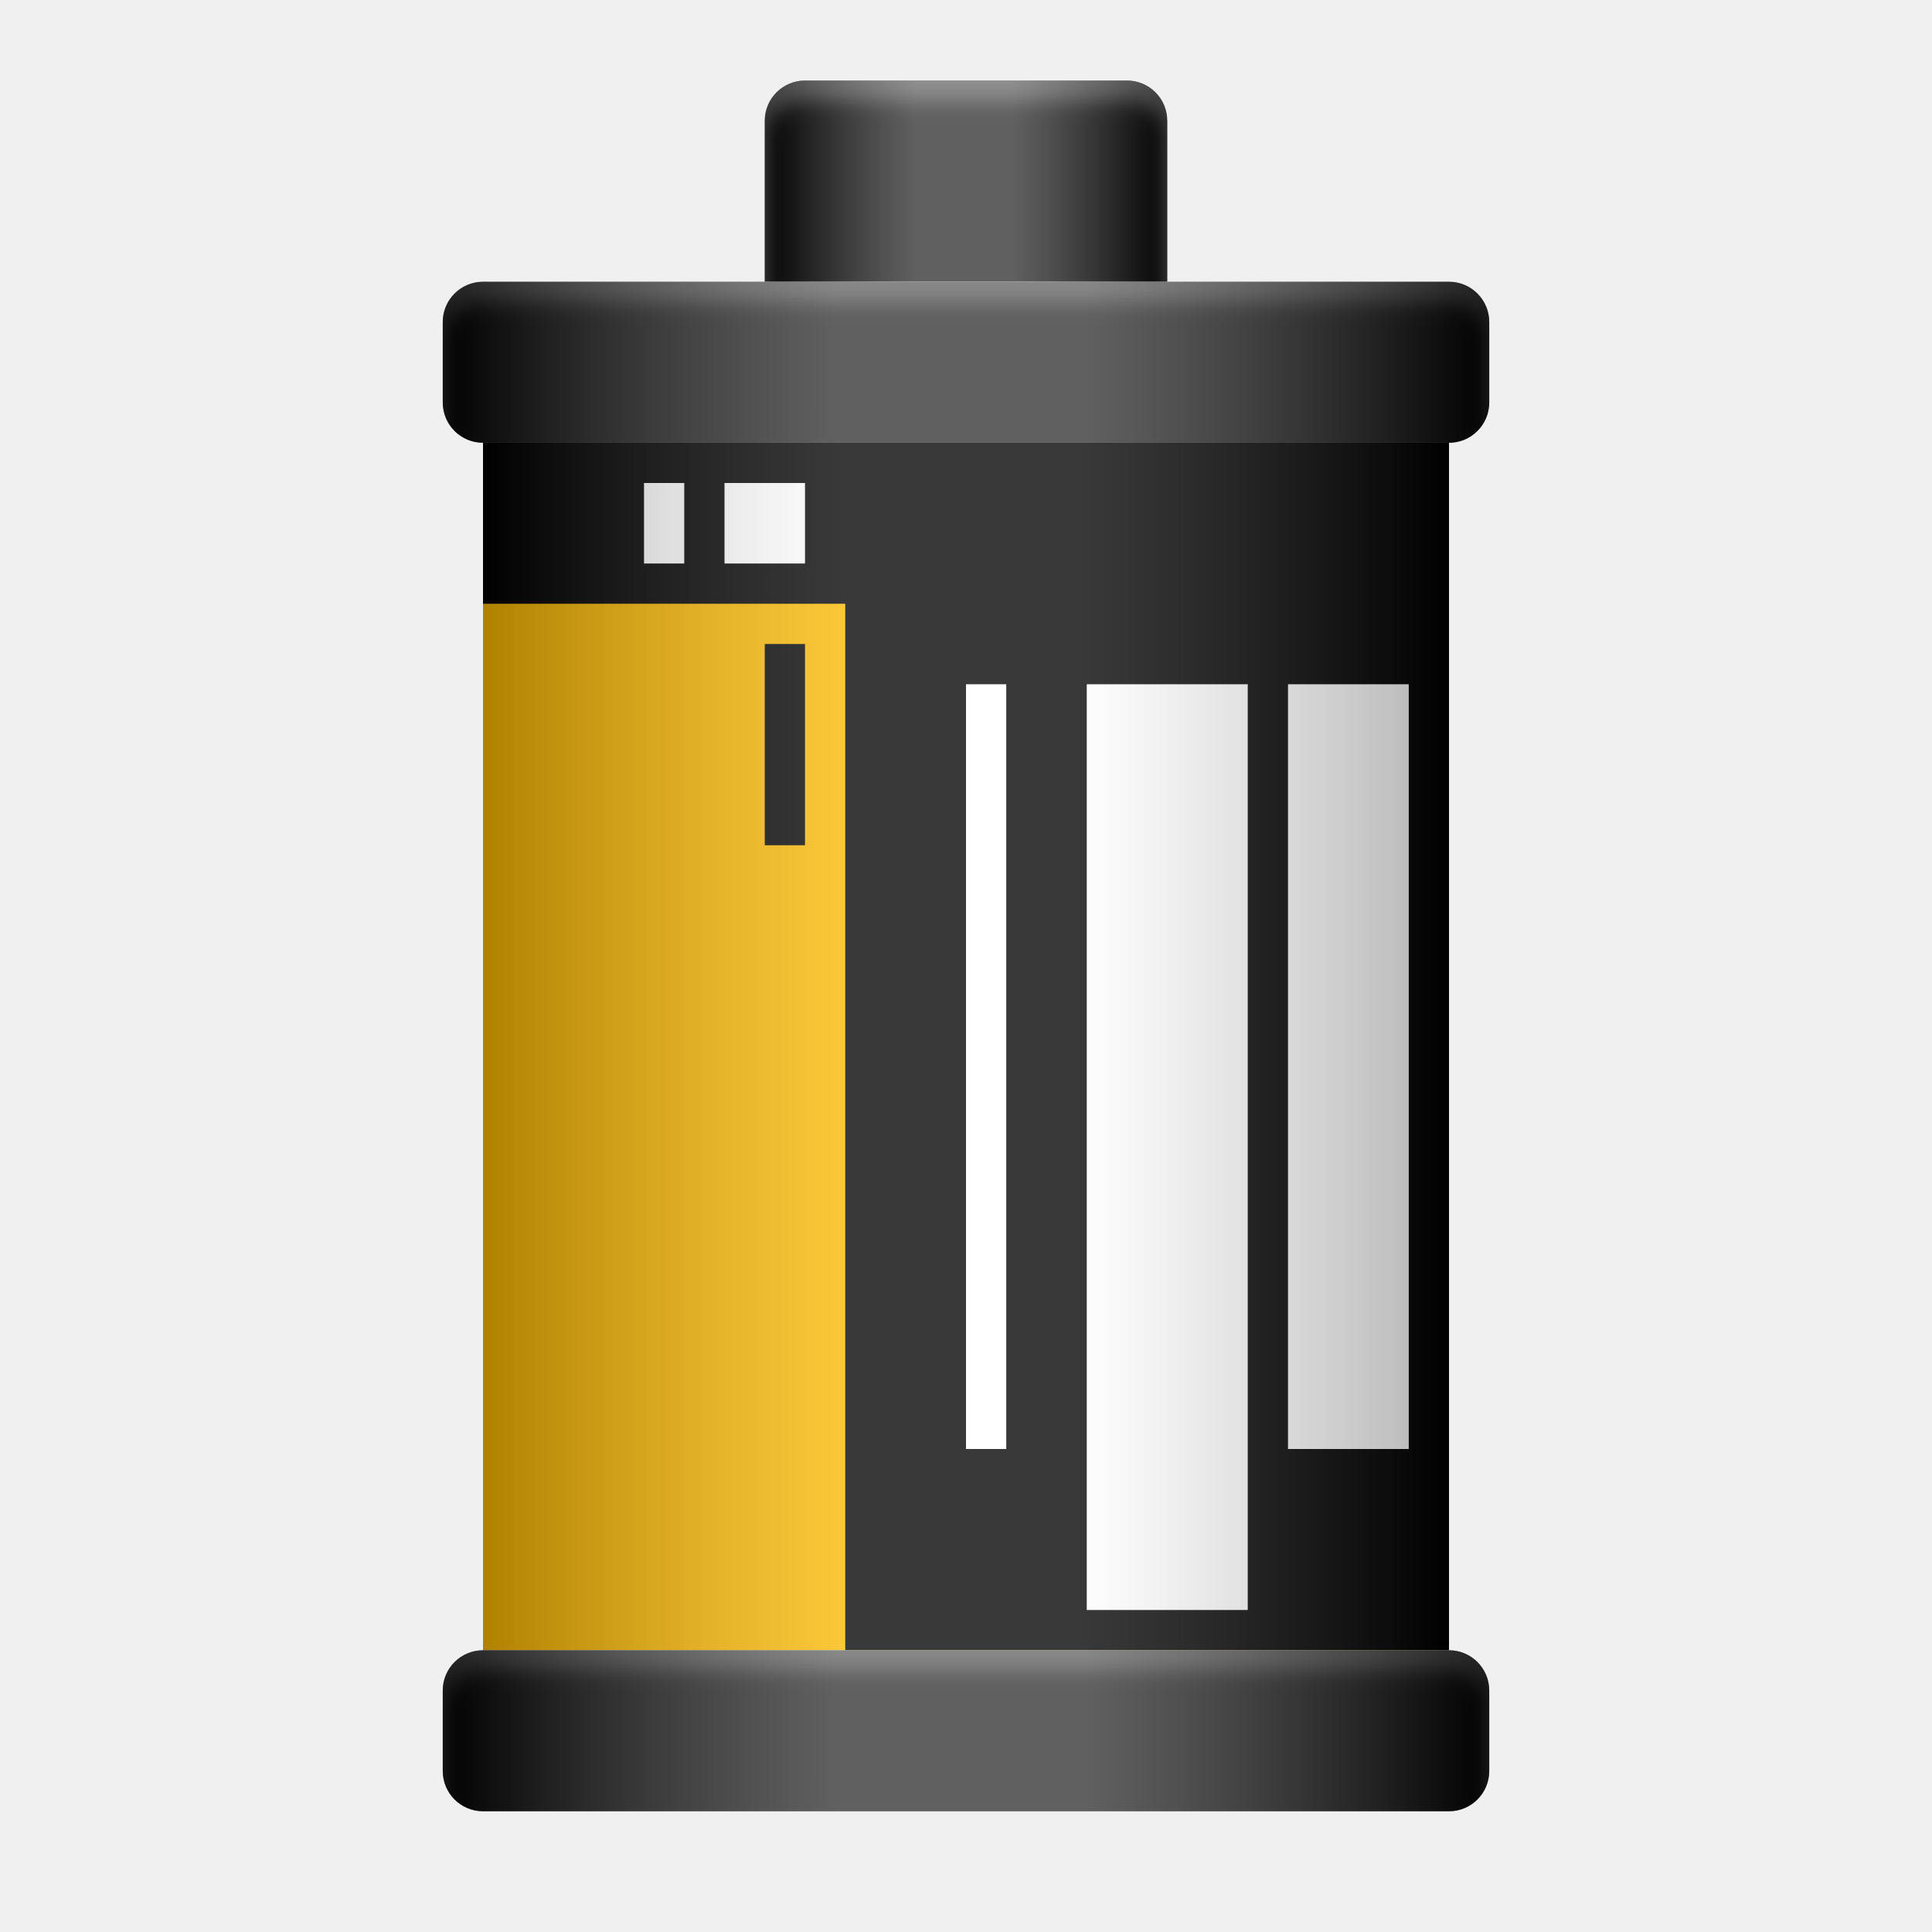
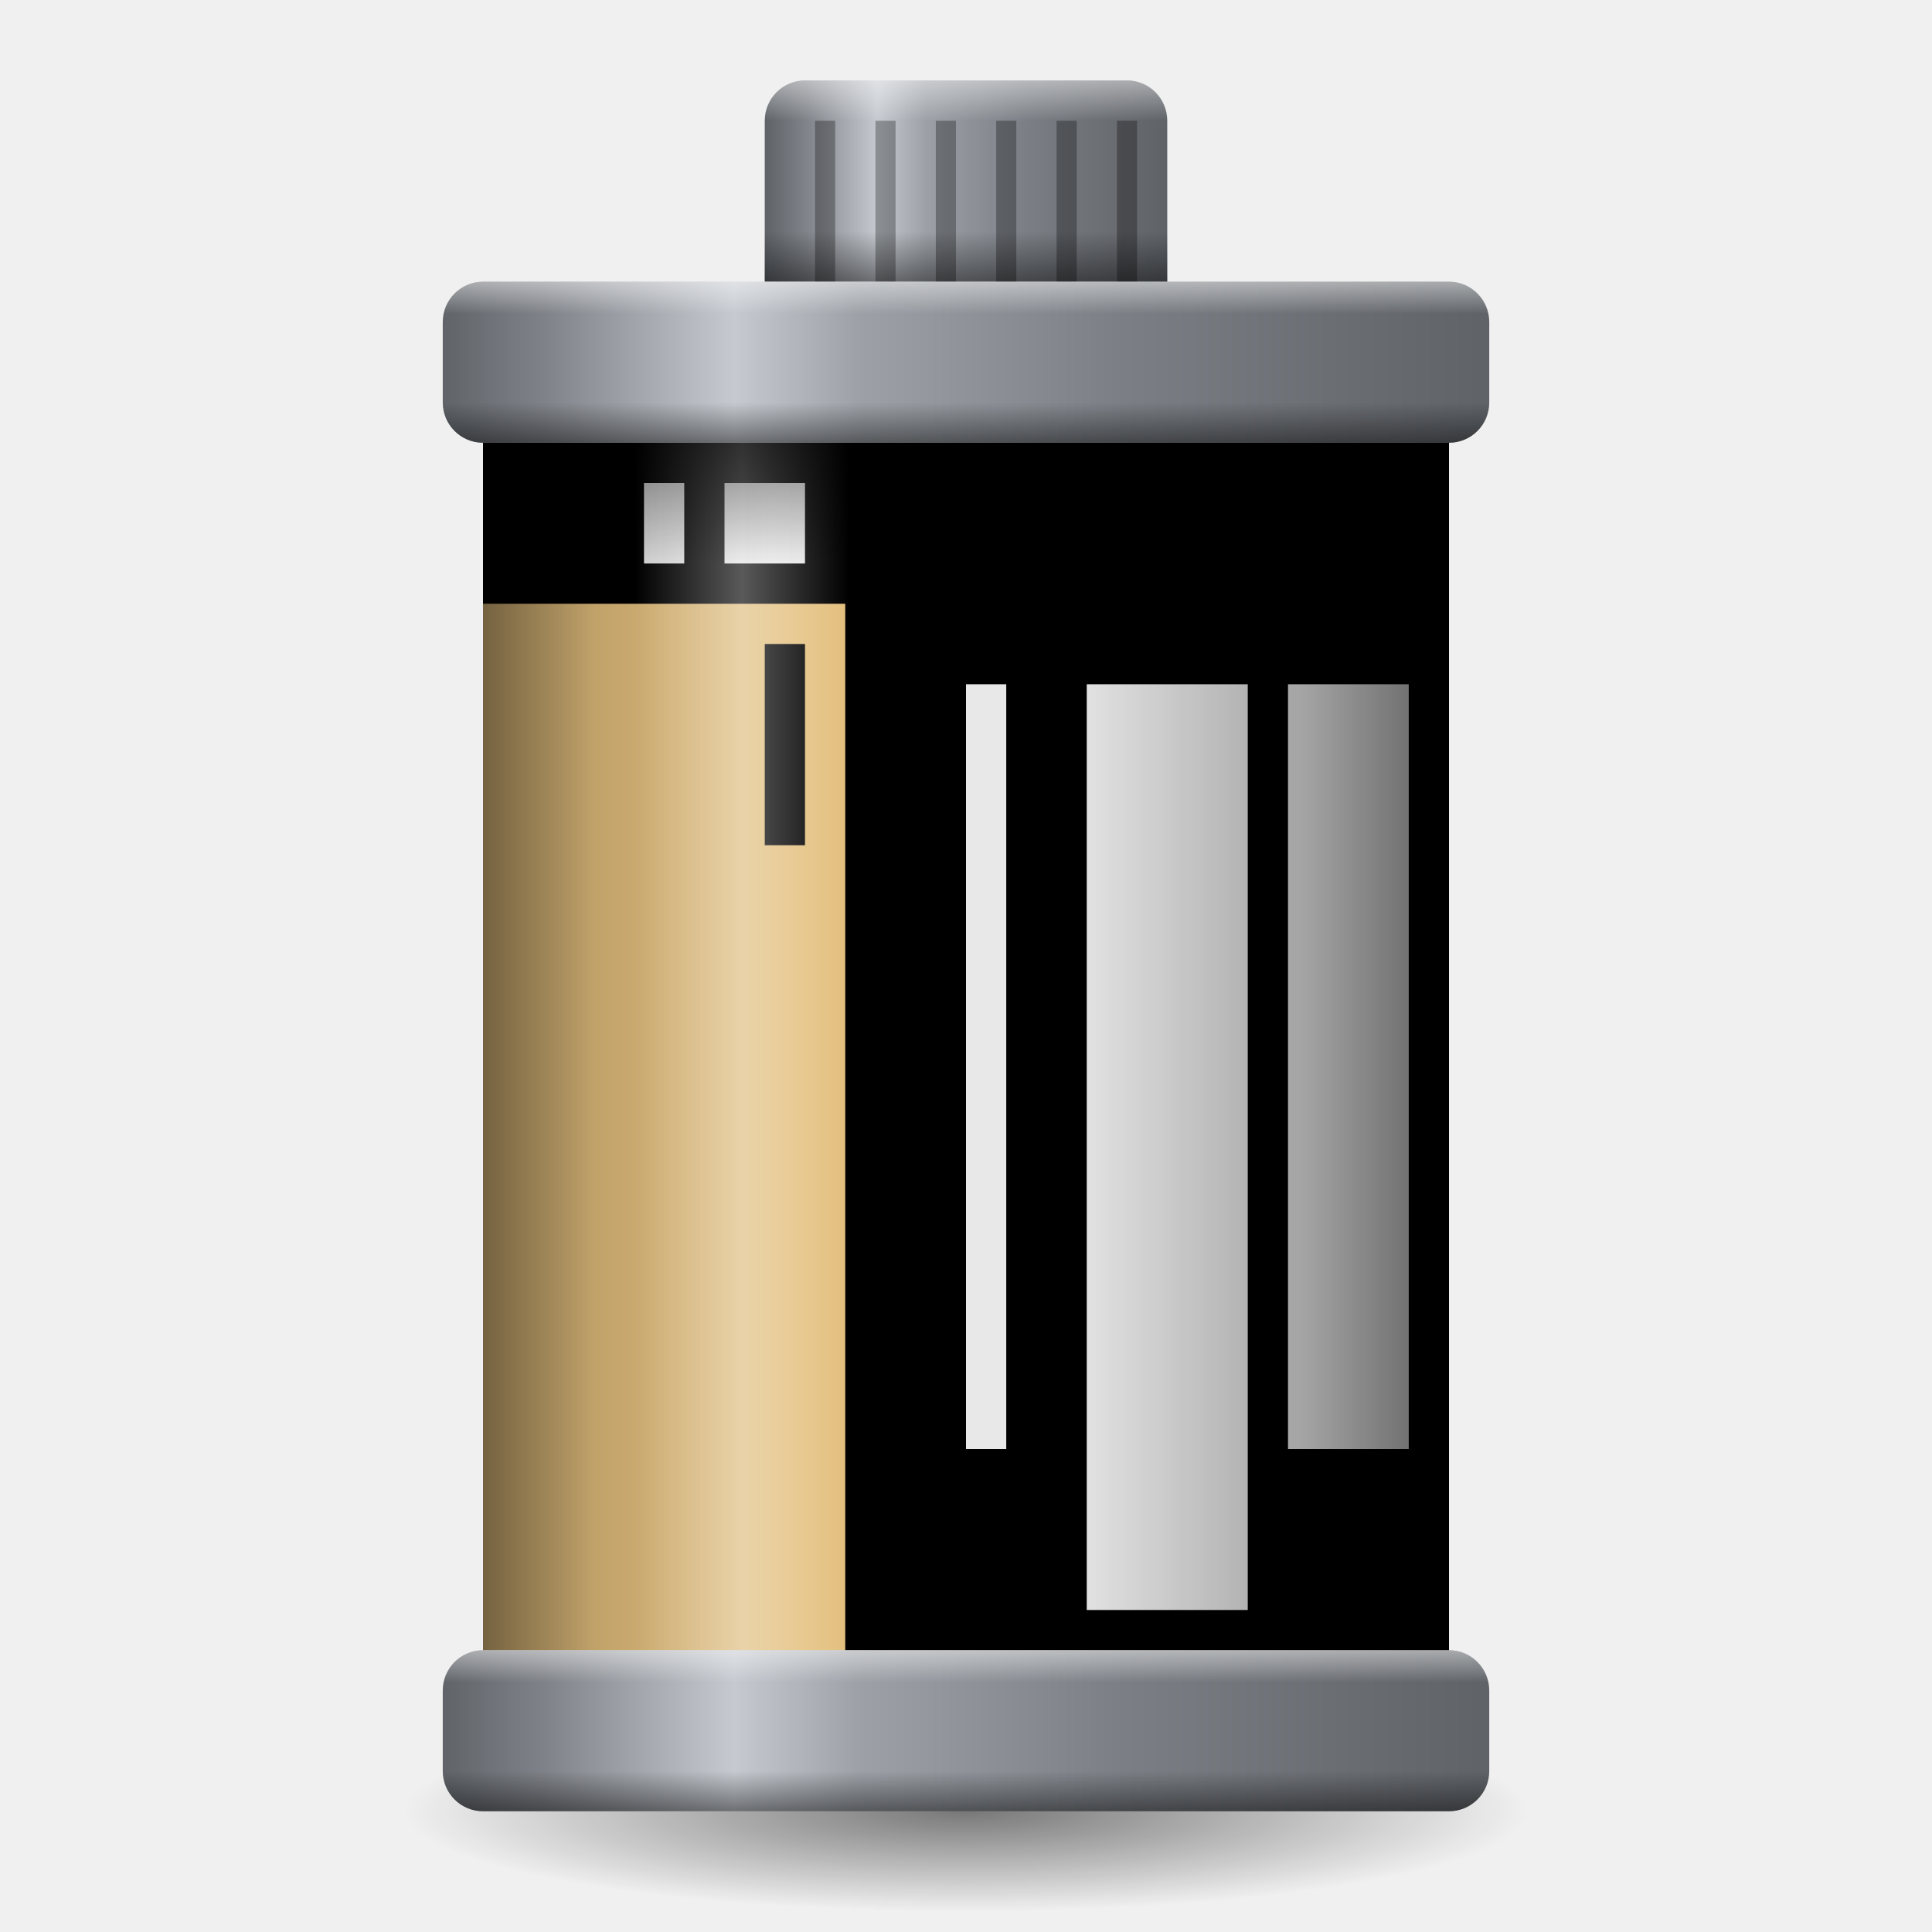
<svg xmlns="http://www.w3.org/2000/svg" width="48" height="48" viewBox="0 0 48 48" fill="none">
-   <g filter="url(#filter0_i_235_462)">
-     <path d="M19 3C19 2.448 19.448 2 20 2H28C28.552 2 29 2.448 29 3V7H19V3Z" fill="black" />
-   </g>
-   <rect x="12" y="11" width="24" height="30" fill="#FAB800" />
-   <rect x="21" y="11" width="15" height="30" fill="black" />
-   <rect x="32" y="17" width="3" height="19" fill="white" />
-   <rect x="24" y="17" width="1" height="19" fill="white" />
-   <rect x="27" y="17" width="4" height="23" fill="white" />
-   <rect x="36" y="11" width="4" height="24" transform="rotate(90 36 11)" fill="black" />
-   <g filter="url(#filter1_i_235_462)">
-     <path d="M11 8C11 7.448 11.448 7 12 7H36C36.552 7 37 7.448 37 8V10C37 10.552 36.552 11 36 11H12C11.448 11 11 10.552 11 10V8Z" fill="black" />
-     <path d="M11 42C11 41.448 11.448 41 12 41H36C36.552 41 37 41.448 37 42V44C37 44.552 36.552 45 36 45H12C11.448 45 11 44.552 11 44V42Z" fill="black" />
-   </g>
-   <rect x="18" y="12" width="2" height="2" fill="white" />
-   <rect x="19" y="16" width="1" height="5" fill="black" />
-   <rect x="16" y="12" width="1" height="2" fill="white" />
-   <g opacity="0.5" filter="url(#filter2_i_235_462)">
-     <path d="M19 3C19 2.448 19.448 2 20 2H28C28.552 2 29 2.448 29 3V7H19V3Z" fill="url(#paint0_linear_235_462)" />
-   </g>
-   <rect opacity="0.3" x="12" y="11" width="24" height="30" fill="url(#paint1_linear_235_462)" />
-   <g opacity="0.5">
-     <path d="M11 8C11 7.448 11.448 7 12 7H36C36.552 7 37 7.448 37 8V10C37 10.552 36.552 11 36 11H12C11.448 11 11 10.552 11 10V8Z" fill="url(#paint2_linear_235_462)" />
-     <path d="M11 42C11 41.448 11.448 41 12 41H36C36.552 41 37 41.448 37 42V44C37 44.552 36.552 45 36 45H12C11.448 45 11 44.552 11 44V42Z" fill="url(#paint3_linear_235_462)" />
-   </g>
+   <ellipse cx="24" cy="45" rx="14" ry="2.5" fill="url(#oni-ground)" />
+   <path d="M19 3C19 2.448 19.448 2 20 2H28C28.552 2 29 2.448 29 3V7H19V3Z" fill="url(#oni-metal)" />
+   <path d="M20.5 3V7M22 3V7M23.5 3V7M25 3V7M26.5 3V7M28 3V7" stroke="#000000" stroke-opacity="0.3" stroke-width="0.5" />
+   <path d="M19 3C19 2.448 19.448 2 20 2H28C28.552 2 29 2.448 29 3V7H19V3Z" fill="url(#oni-roll)" />
+   <rect x="12" y="11" width="24" height="30" fill="#E3BF7D" />
+   <rect x="21" y="11" width="15" height="30" fill="#000000" />
+   <rect x="32" y="17" width="3" height="19" fill="#E8E8E8" />
+   <rect x="24" y="17" width="1" height="19" fill="#E8E8E8" />
+   <rect x="27" y="17" width="4" height="23" fill="#E8E8E8" />
+   <rect x="36" y="11" width="4" height="24" transform="rotate(90 36 11)" fill="#000000" />
+   <rect x="18" y="12" width="2" height="2" fill="#E8E8E8" />
+   <rect x="19" y="16" width="1" height="5" fill="#000000" />
+   <rect x="16" y="12" width="1" height="2" fill="#E8E8E8" />
+   <rect x="12" y="11" width="24" height="30" fill="url(#oni-round)" />
+   <rect x="12" y="11" width="24" height="30" fill="url(#oni-gleam)" />
+   <rect x="12" y="11" width="24" height="3" fill="url(#oni-under)" />
+   <path d="M11 8C11 7.448 11.448 7 12 7H36C36.552 7 37 7.448 37 8V10C37 10.552 36.552 11 36 11H12C11.448 11 11 10.552 11 10V8Z" fill="url(#oni-metal)" />
+   <path d="M11 42C11 41.448 11.448 41 12 41H36C36.552 41 37 41.448 37 42V44C37 44.552 36.552 45 36 45H12C11.448 45 11 44.552 11 44V42Z" fill="url(#oni-metal)" />
+   <path d="M11 8C11 7.448 11.448 7 12 7H36C36.552 7 37 7.448 37 8V10C37 10.552 36.552 11 36 11H12C11.448 11 11 10.552 11 10V8Z" fill="url(#oni-roll)" />
+   <path d="M11 42C11 41.448 11.448 41 12 41H36C36.552 41 37 41.448 37 42V44C37 44.552 36.552 45 36 45H12C11.448 45 11 44.552 11 44V42Z" fill="url(#oni-roll)" />
  <defs>
-     <filter id="filter0_i_235_462" x="19" y="2" width="10" height="5.5" filterUnits="userSpaceOnUse" color-interpolation-filters="sRGB">
-       <feFlood flood-opacity="0" result="BackgroundImageFix" />
-       <feBlend mode="normal" in="SourceGraphic" in2="BackgroundImageFix" result="shape" />
-       <feColorMatrix in="SourceAlpha" type="matrix" values="0 0 0 0 0 0 0 0 0 0 0 0 0 0 0 0 0 0 127 0" result="hardAlpha" />
-       <feOffset dy="0.5" />
-       <feGaussianBlur stdDeviation="0.25" />
-       <feComposite in2="hardAlpha" operator="arithmetic" k2="-1" k3="1" />
-       <feColorMatrix type="matrix" values="0 0 0 0 1 0 0 0 0 1 0 0 0 0 1 0 0 0 0.25 0" />
-       <feBlend mode="normal" in2="shape" result="effect1_innerShadow_235_462" />
-     </filter>
-     <filter id="filter1_i_235_462" x="11" y="7" width="26" height="38.5" filterUnits="userSpaceOnUse" color-interpolation-filters="sRGB">
-       <feFlood flood-opacity="0" result="BackgroundImageFix" />
-       <feBlend mode="normal" in="SourceGraphic" in2="BackgroundImageFix" result="shape" />
-       <feColorMatrix in="SourceAlpha" type="matrix" values="0 0 0 0 0 0 0 0 0 0 0 0 0 0 0 0 0 0 127 0" result="hardAlpha" />
-       <feOffset dy="0.5" />
-       <feGaussianBlur stdDeviation="0.25" />
-       <feComposite in2="hardAlpha" operator="arithmetic" k2="-1" k3="1" />
-       <feColorMatrix type="matrix" values="0 0 0 0 1 0 0 0 0 1 0 0 0 0 1 0 0 0 0.25 0" />
-       <feBlend mode="normal" in2="shape" result="effect1_innerShadow_235_462" />
-     </filter>
-     <filter id="filter2_i_235_462" x="19" y="2" width="10" height="5.5" filterUnits="userSpaceOnUse" color-interpolation-filters="sRGB">
-       <feFlood flood-opacity="0" result="BackgroundImageFix" />
-       <feBlend mode="normal" in="SourceGraphic" in2="BackgroundImageFix" result="shape" />
-       <feColorMatrix in="SourceAlpha" type="matrix" values="0 0 0 0 0 0 0 0 0 0 0 0 0 0 0 0 0 0 127 0" result="hardAlpha" />
-       <feOffset dy="0.5" />
-       <feGaussianBlur stdDeviation="0.25" />
-       <feComposite in2="hardAlpha" operator="arithmetic" k2="-1" k3="1" />
-       <feColorMatrix type="matrix" values="0 0 0 0 1 0 0 0 0 1 0 0 0 0 1 0 0 0 0.25 0" />
-       <feBlend mode="normal" in2="shape" result="effect1_innerShadow_235_462" />
-     </filter>
-     <linearGradient id="paint0_linear_235_462" x1="19" y1="8.842" x2="29" y2="8.842" gradientUnits="userSpaceOnUse">
-       <stop />
-       <stop offset="0.375" stop-color="white" stop-opacity="0.75" />
-       <stop offset="0.615" stop-color="white" stop-opacity="0.75" />
-       <stop offset="1" />
+     <radialGradient id="oni-ground" cx="0.5" cy="0.5" r="0.5">
+       <stop stop-color="#000000" stop-opacity="0.5" />
+       <stop offset="1" stop-color="#000000" stop-opacity="0" />
+     </radialGradient>
+     <linearGradient id="oni-metal" x1="0" y1="0" x2="1" y2="0">
+       <stop offset="0" stop-color="#5F6368" />
+       <stop offset="0.1" stop-color="#7F8288" />
+       <stop offset="0.28" stop-color="#C6CAD0" />
+       <stop offset="0.4" stop-color="#9DA1A7" />
+       <stop offset="0.65" stop-color="#7B7F85" />
+       <stop offset="0.88" stop-color="#686B70" />
+       <stop offset="1" stop-color="#5F6368" />
    </linearGradient>
-     <linearGradient id="paint1_linear_235_462" x1="12" y1="146" x2="36" y2="146" gradientUnits="userSpaceOnUse">
-       <stop />
-       <stop offset="0.375" stop-color="white" stop-opacity="0.75" />
-       <stop offset="0.615" stop-color="white" stop-opacity="0.75" />
-       <stop offset="1" />
+     <linearGradient id="oni-roll" x1="0" y1="0" x2="0" y2="1">
+       <stop stop-color="#FFFFFF" stop-opacity="0.45" />
+       <stop offset="0.2" stop-color="#FFFFFF" stop-opacity="0" />
+       <stop offset="0.75" stop-color="#000000" stop-opacity="0" />
+       <stop offset="1" stop-color="#000000" stop-opacity="0.45" />
    </linearGradient>
-     <linearGradient id="paint2_linear_235_462" x1="11" y1="59" x2="37" y2="59" gradientUnits="userSpaceOnUse">
-       <stop />
-       <stop offset="0.375" stop-color="white" stop-opacity="0.75" />
-       <stop offset="0.615" stop-color="white" stop-opacity="0.75" />
-       <stop offset="1" />
+     <linearGradient id="oni-round" x1="0" y1="0" x2="1" y2="0">
+       <stop stop-color="#000000" stop-opacity="0.5" />
+       <stop offset="0.12" stop-color="#000000" stop-opacity="0.15" />
+       <stop offset="0.3" stop-color="#000000" stop-opacity="0" />
+       <stop offset="0.6" stop-color="#000000" stop-opacity="0" />
+       <stop offset="0.85" stop-color="#000000" stop-opacity="0.3" />
+       <stop offset="1" stop-color="#000000" stop-opacity="0.6" />
    </linearGradient>
-     <linearGradient id="paint3_linear_235_462" x1="11" y1="59" x2="37" y2="59" gradientUnits="userSpaceOnUse">
-       <stop />
-       <stop offset="0.375" stop-color="white" stop-opacity="0.75" />
-       <stop offset="0.615" stop-color="white" stop-opacity="0.75" />
-       <stop offset="1" />
+     <linearGradient id="oni-gleam" x1="0" y1="0" x2="1" y2="0">
+       <stop offset="0.16" stop-color="#FFFFFF" stop-opacity="0" />
+       <stop offset="0.27" stop-color="#FFFFFF" stop-opacity="0.35" />
+       <stop offset="0.38" stop-color="#FFFFFF" stop-opacity="0" />
+     </linearGradient>
+     <linearGradient id="oni-under" x1="0" y1="0" x2="0" y2="1">
+       <stop stop-color="#000000" stop-opacity="0.45" />
+       <stop offset="1" stop-color="#000000" stop-opacity="0" />
    </linearGradient>
  </defs>
</svg>
